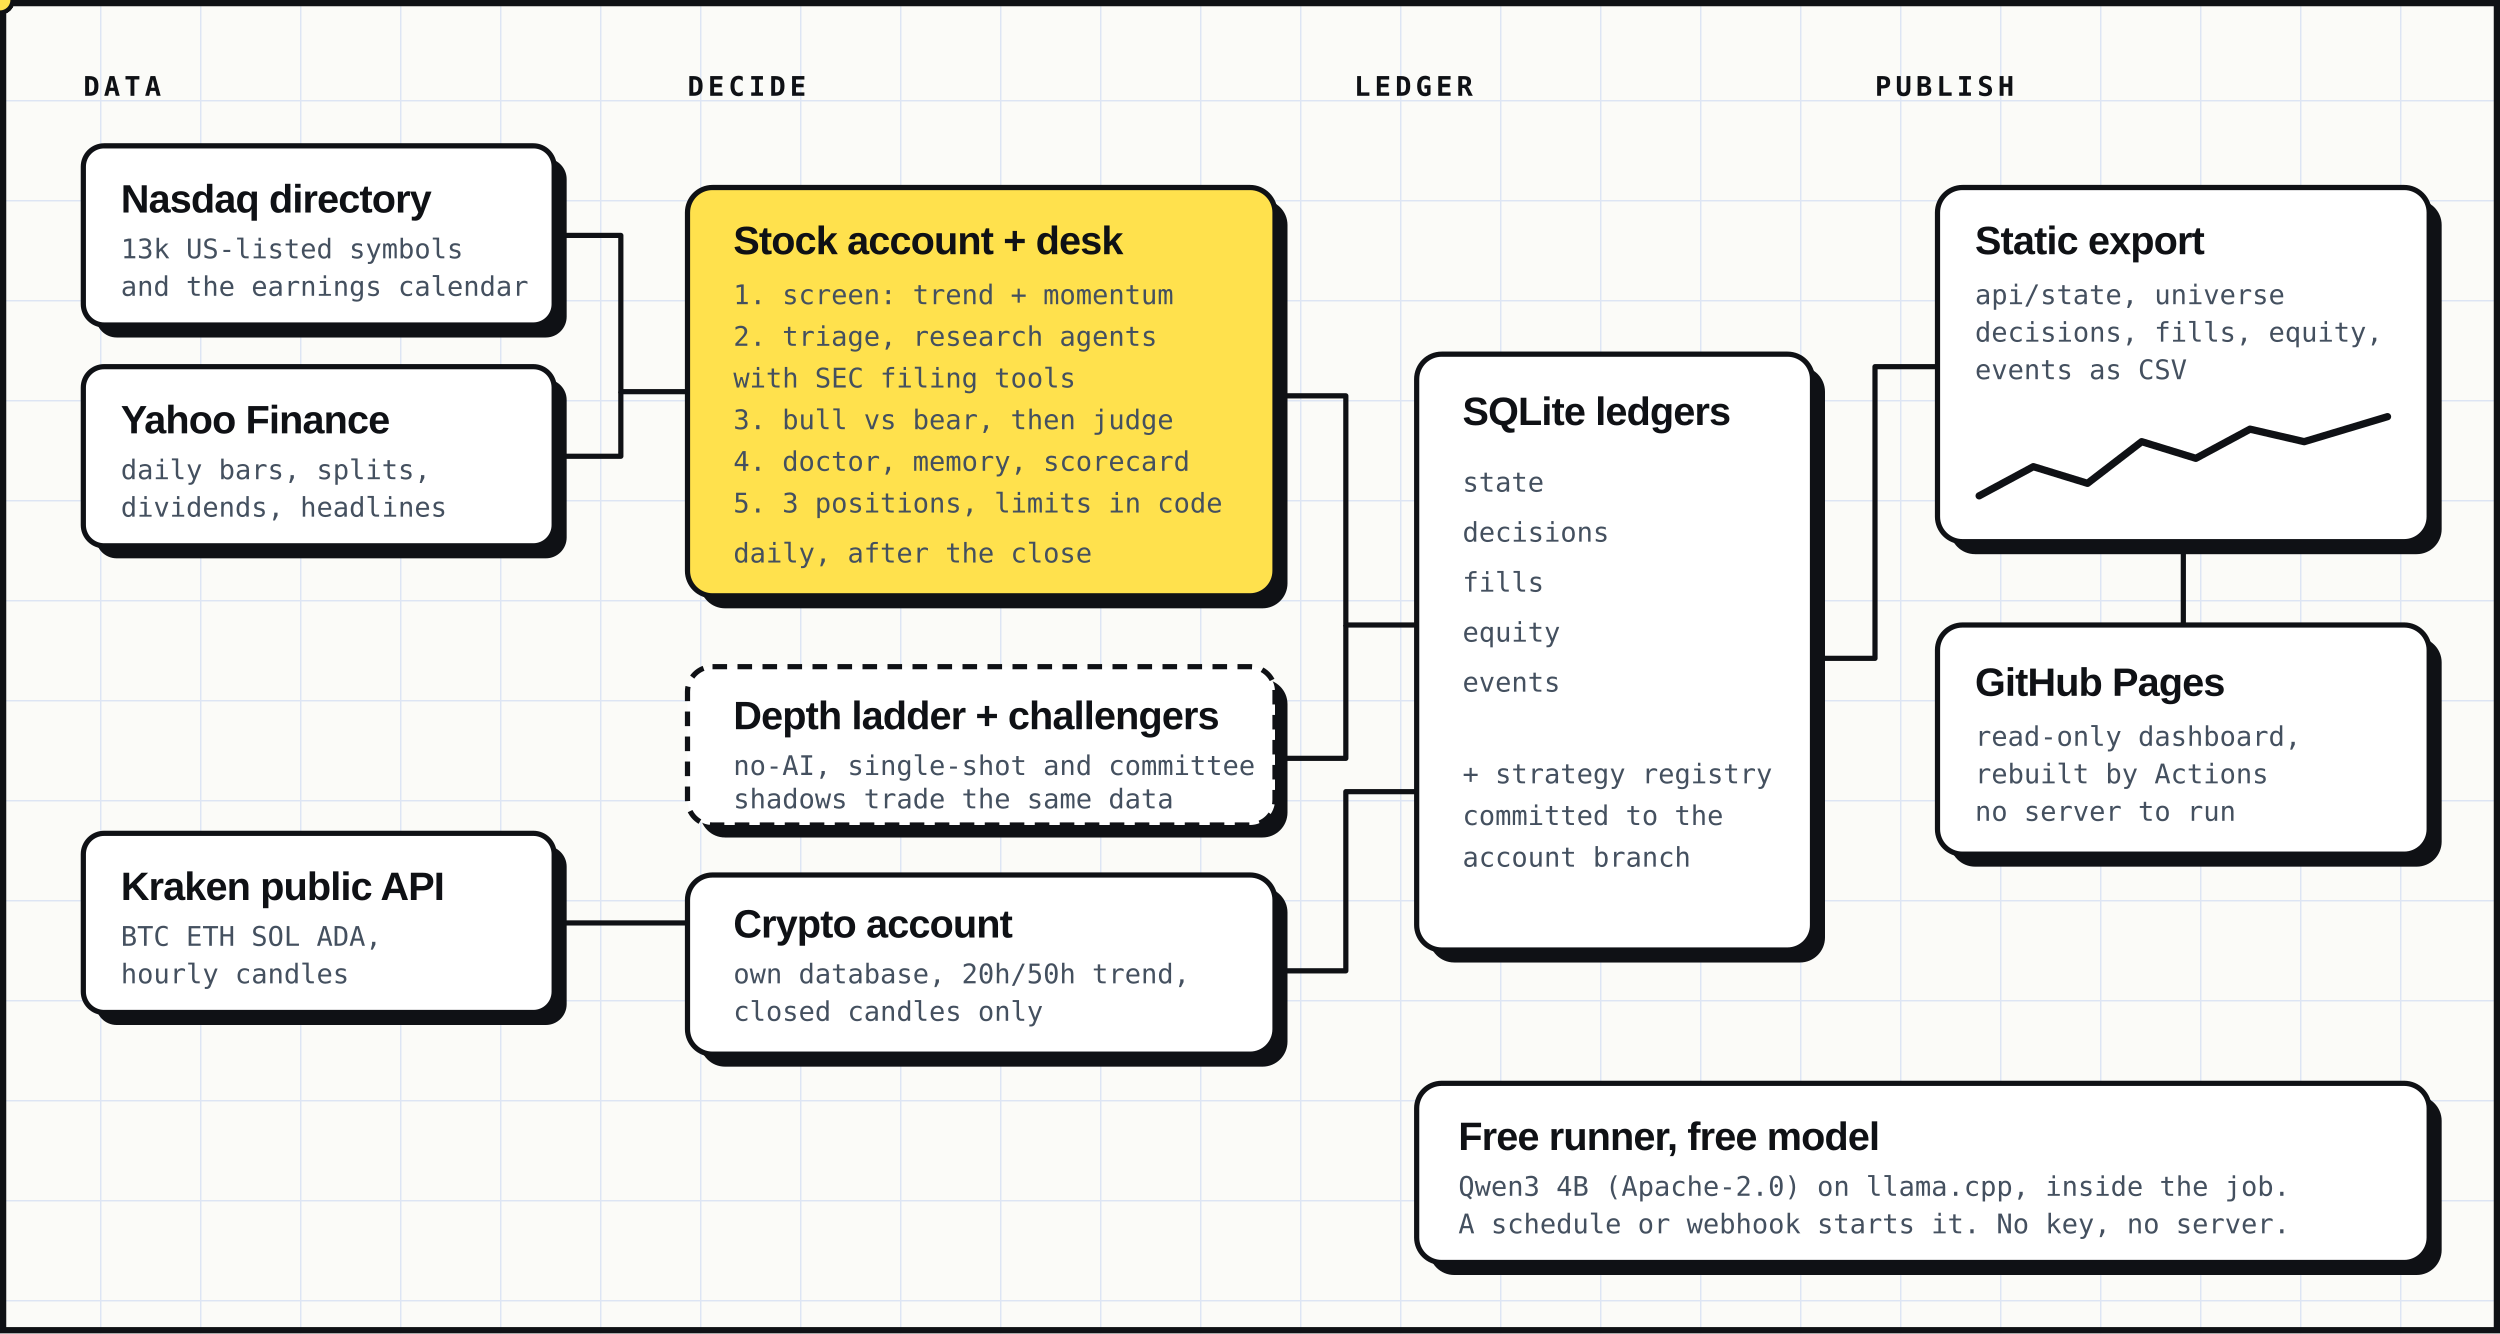
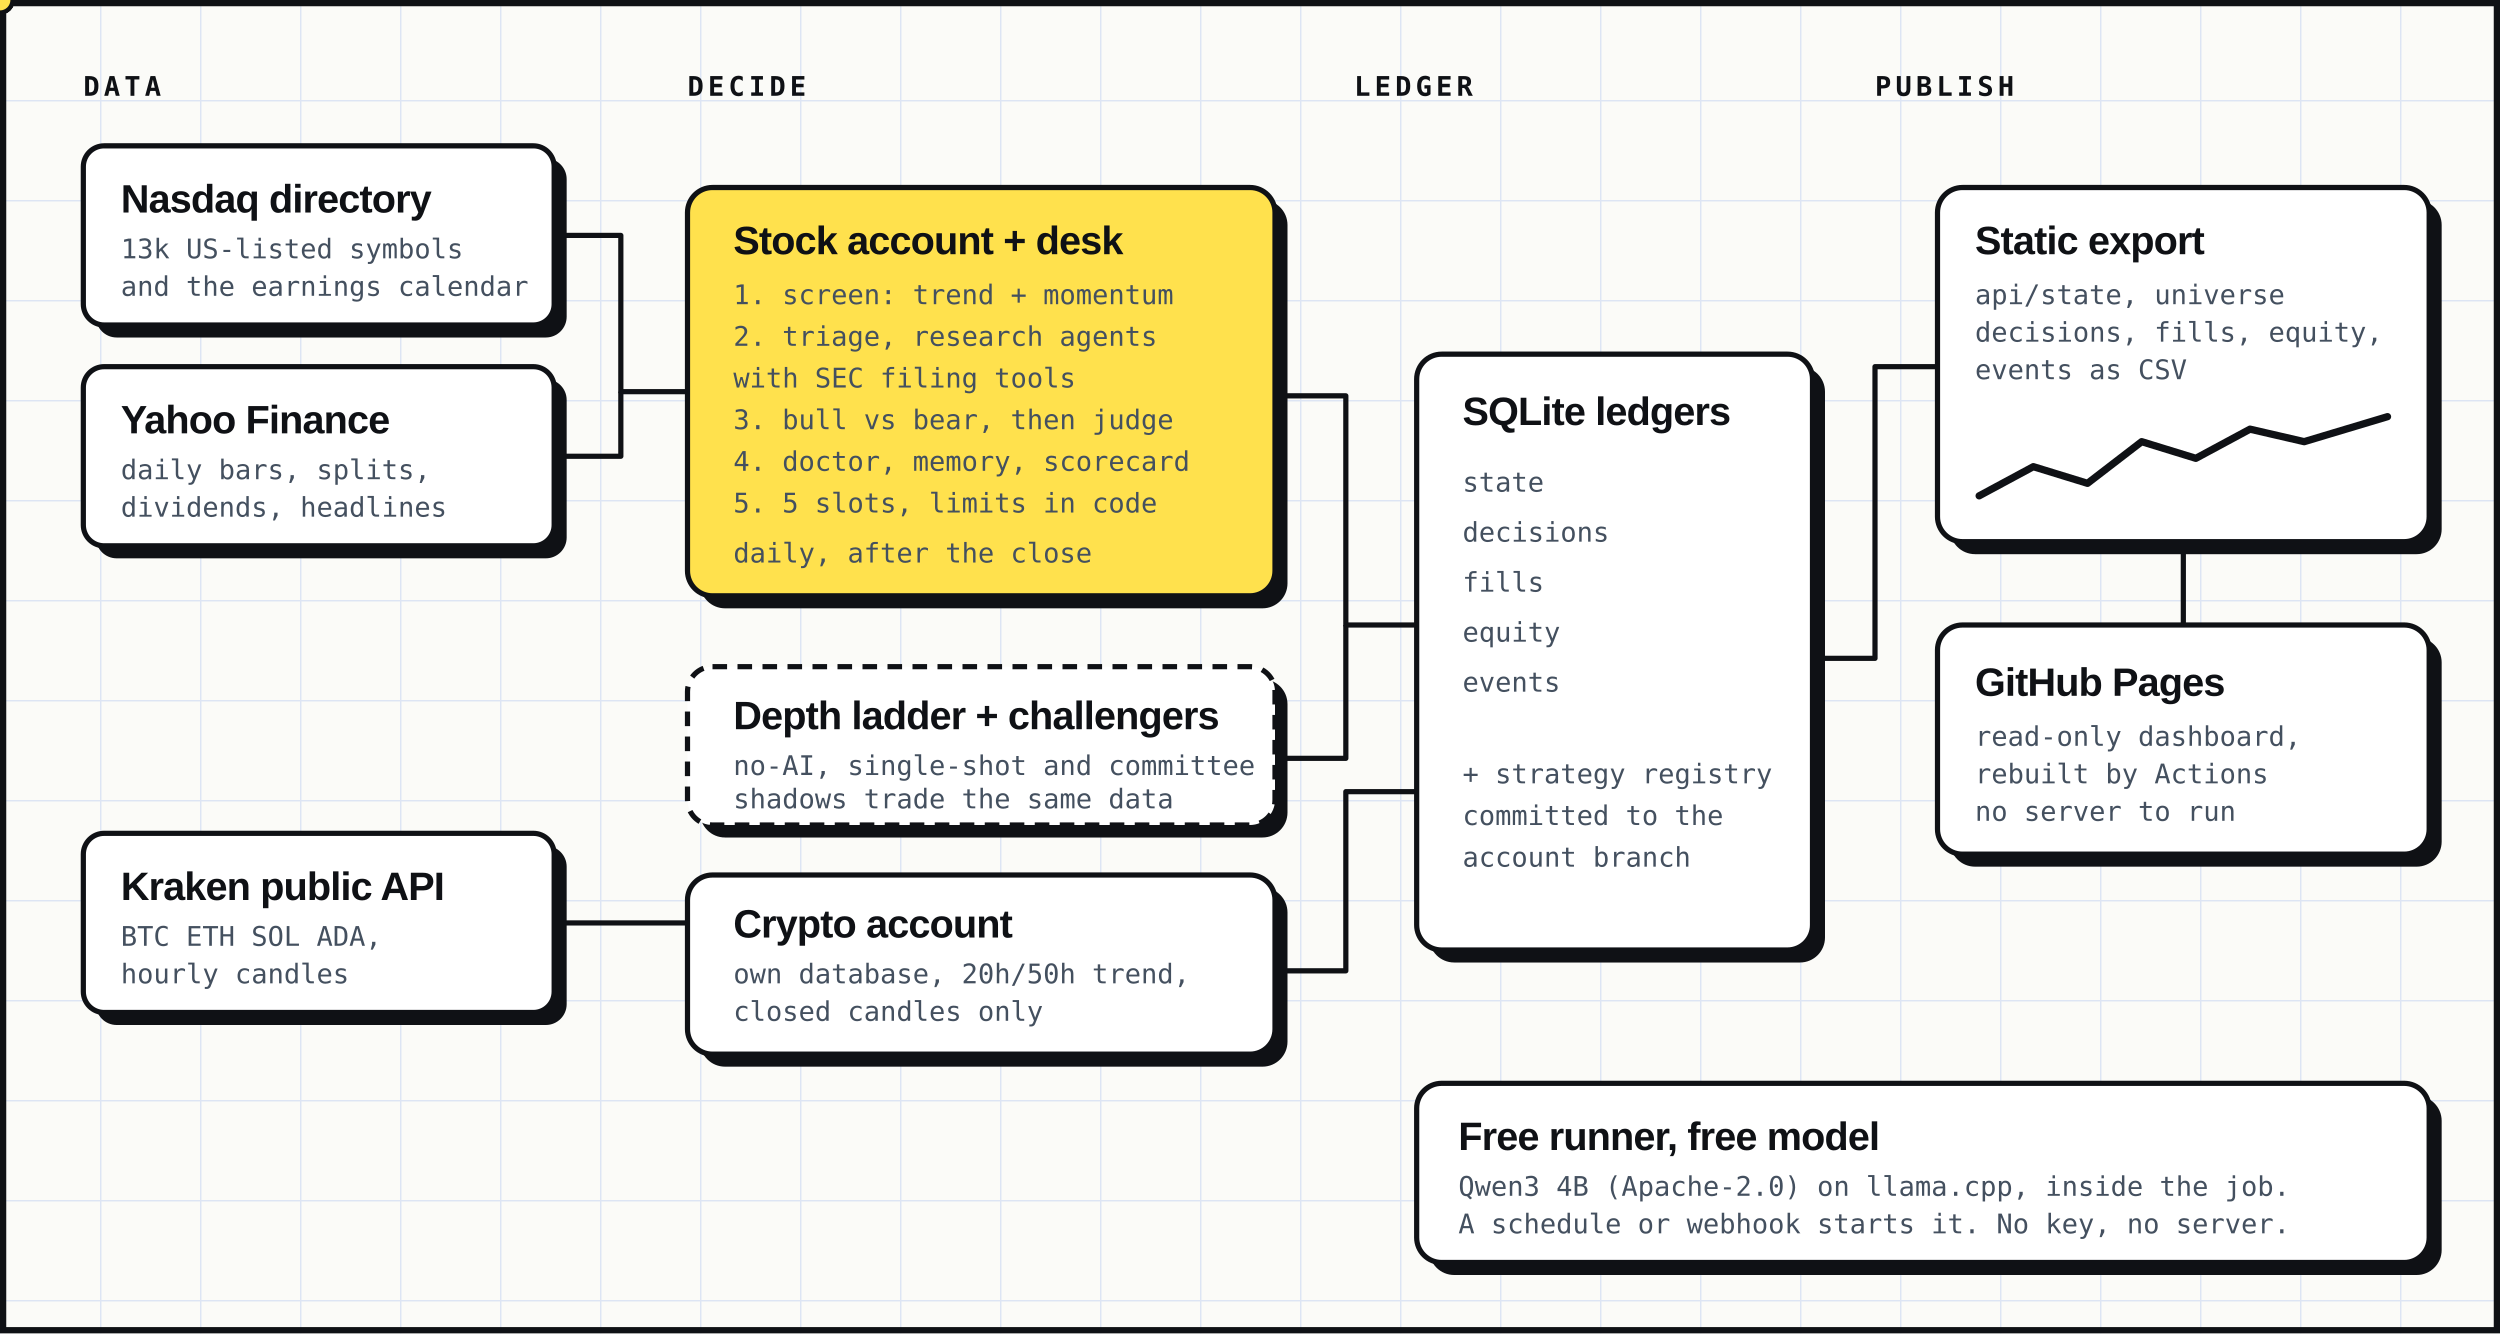
<svg xmlns="http://www.w3.org/2000/svg" viewBox="0 0 1200 640" role="img" aria-label="Project overview: data sources feed the screen and the AI analyst, the live account and shadow accounts trade, ledgers are committed, and a static dashboard publishes the results">
  <defs>
    <pattern id="g" width="48" height="48" patternUnits="userSpaceOnUse">
      <path d="M48 0H0V48" fill="none" stroke="#dde5f4" stroke-width="1.4" />
    </pattern>
  </defs>
  <style>
text{font-family:'Helvetica Neue',Arial,sans-serif;fill:#0f1115}
.h{font-family:ui-monospace,Menlo,Consolas,monospace;font-size:13px;font-weight:700;letter-spacing:2px}
.t{font-size:19px;font-weight:900;letter-spacing:-.4px}
.s{font-size:13px;fill:#44505f;font-family:ui-monospace,Menlo,Consolas,monospace}
.b{fill:#fff;stroke:#0f1115;stroke-width:2.5}
.y{fill:#ffe14d;stroke:#0f1115;stroke-width:2.5}
.sh{fill:#0f1115}
.a{fill:none;stroke:#0f1115;stroke-width:2.5;stroke-linejoin:round}
</style>
  <rect width="1200" height="640" fill="#fbfbf8" />
  <rect width="1200" height="640" fill="url(#g)" />
  <rect x="1.5" y="1.5" width="1197" height="637" fill="none" stroke="#0f1115" stroke-width="3" />
  <text class="h" x="40" y="46">DATA</text>
  <text class="h" x="330" y="46">DECIDE</text>
  <text class="h" x="650" y="46">LEDGER</text>
  <text class="h" x="900" y="46">PUBLISH</text>
  <rect class="sh" x="46" y="76" width="226" height="86" rx="10" />
  <rect class="b" x="40" y="70" width="226" height="86" rx="10" />
  <text class="t" x="58" y="102">Nasdaq directory</text>
  <text class="s" x="58" y="124">13k US-listed symbols</text>
  <text class="s" x="58" y="142">and the earnings calendar</text>
  <rect class="sh" x="46" y="182" width="226" height="86" rx="10" />
  <rect class="b" x="40" y="176" width="226" height="86" rx="10" />
  <text class="t" x="58" y="208">Yahoo Finance</text>
  <text class="s" x="58" y="230">daily bars, splits,</text>
  <text class="s" x="58" y="248">dividends, headlines</text>
  <rect class="sh" x="46" y="406" width="226" height="86" rx="10" />
  <rect class="b" x="40" y="400" width="226" height="86" rx="10" />
  <text class="t" x="58" y="432">Kraken public API</text>
  <text class="s" x="58" y="454">BTC ETH SOL ADA,</text>
  <text class="s" x="58" y="472">hourly candles</text>
  <rect class="sh" x="336" y="96" width="282" height="196" rx="12" />
  <rect class="y" x="330" y="90" width="282" height="196" rx="12" />
  <text class="t" x="352" y="122">Stock account + desk</text>
  <text class="s" x="352" y="146">1. screen: trend + momentum</text>
  <text class="s" x="352" y="166">2. triage, research agents</text>
  <text class="s" x="352" y="186">   with SEC filing tools</text>
  <text class="s" x="352" y="206">3. bull vs bear, then judge</text>
  <text class="s" x="352" y="226">4. doctor, memory, scorecard</text>
-   <text class="s" x="352" y="246">5. 3 positions, limits in code</text>
+   <text class="s" x="352" y="246">5. 5 slots, limits in code</text>
  <text class="s" x="352" y="270">daily, after the close</text>
  <rect class="sh" x="336" y="326" width="282" height="76" rx="12" />
  <rect class="b" x="330" y="320" width="282" height="76" rx="12" stroke-dasharray="7 5" />
  <text class="t" x="352" y="350">Depth ladder + challengers</text>
  <text class="s" x="352" y="372">no-AI, single-shot and committee</text>
  <text class="s" x="352" y="388">shadows trade the same data</text>
  <rect class="sh" x="336" y="426" width="282" height="86" rx="12" />
  <rect class="b" x="330" y="420" width="282" height="86" rx="12" />
  <text class="t" x="352" y="450">Crypto account</text>
  <text class="s" x="352" y="472">own database, 20h/50h trend,</text>
  <text class="s" x="352" y="490">closed candles only</text>
  <rect class="sh" x="686" y="176" width="190" height="286" rx="12" />
  <rect class="b" x="680" y="170" width="190" height="286" rx="12" />
  <text class="t" x="702" y="204">SQLite ledgers</text>
  <text class="s" x="702" y="236">state</text>
  <text class="s" x="702" y="260">decisions</text>
  <text class="s" x="702" y="284">fills</text>
  <text class="s" x="702" y="308">equity</text>
  <text class="s" x="702" y="332">events</text>
  <text class="s" x="702" y="376">+ strategy registry</text>
  <text class="s" x="702" y="396">committed to the</text>
  <text class="s" x="702" y="416">account branch</text>
  <rect class="sh" x="936" y="96" width="236" height="170" rx="12" />
  <rect class="b" x="930" y="90" width="236" height="170" rx="12" />
  <text class="t" x="948" y="122">Static export</text>
  <text class="s" x="948" y="146">api/state, universe</text>
  <text class="s" x="948" y="164">decisions, fills, equity,</text>
  <text class="s" x="948" y="182">events as CSV</text>
  <polyline points="950,238 976,224 1002,232 1028,212 1054,220 1080,206 1106,212 1146,200" fill="none" stroke="#0f1115" stroke-width="3.5" stroke-linecap="round" stroke-linejoin="round" />
  <rect class="sh" x="936" y="306" width="236" height="110" rx="12" />
  <rect class="b" x="930" y="300" width="236" height="110" rx="12" />
  <text class="t" x="948" y="334">GitHub Pages</text>
  <text class="s" x="948" y="358">read-only dashboard,</text>
  <text class="s" x="948" y="376">rebuilt by Actions</text>
  <text class="s" x="948" y="394">no server to run</text>
  <rect class="sh" x="686" y="526" width="486" height="86" rx="12" />
  <rect class="b" x="680" y="520" width="486" height="86" rx="12" />
  <text class="t" x="700" y="552">Free runner, free model</text>
  <text class="s" x="700" y="574">Qwen3 4B (Apache-2.0) on llama.cpp, inside the job.</text>
  <text class="s" x="700" y="592">A schedule or webhook starts it. No key, no server.</text>
  <g class="a">
    <path d="M266 113H298V188H330" />
    <path d="M266 219H298V188" />
    <path d="M612 190H646V300H680" />
    <path d="M612 364H646V300" />
    <path d="M612 466H646V380H680" />
    <path d="M270 443H330" />
    <path d="M870 316H900V176H930" />
    <path d="M1048 260V300" />
  </g>
  <g fill="#ffe14d" stroke="#0f1115" stroke-width="2">
    <circle r="6">
      <animateMotion dur="5s" repeatCount="indefinite" path="M266 113H298V188H330" />
    </circle>
    <circle r="6">
      <animateMotion dur="5s" begin="1s" repeatCount="indefinite" path="M612 190H646V300H680" />
    </circle>
    <circle r="6">
      <animateMotion dur="5s" begin="2s" repeatCount="indefinite" path="M870 316H900V176H930" />
    </circle>
    <circle r="6">
      <animateMotion dur="5s" begin="3s" repeatCount="indefinite" path="M1048 260V300" />
    </circle>
  </g>
</svg>
